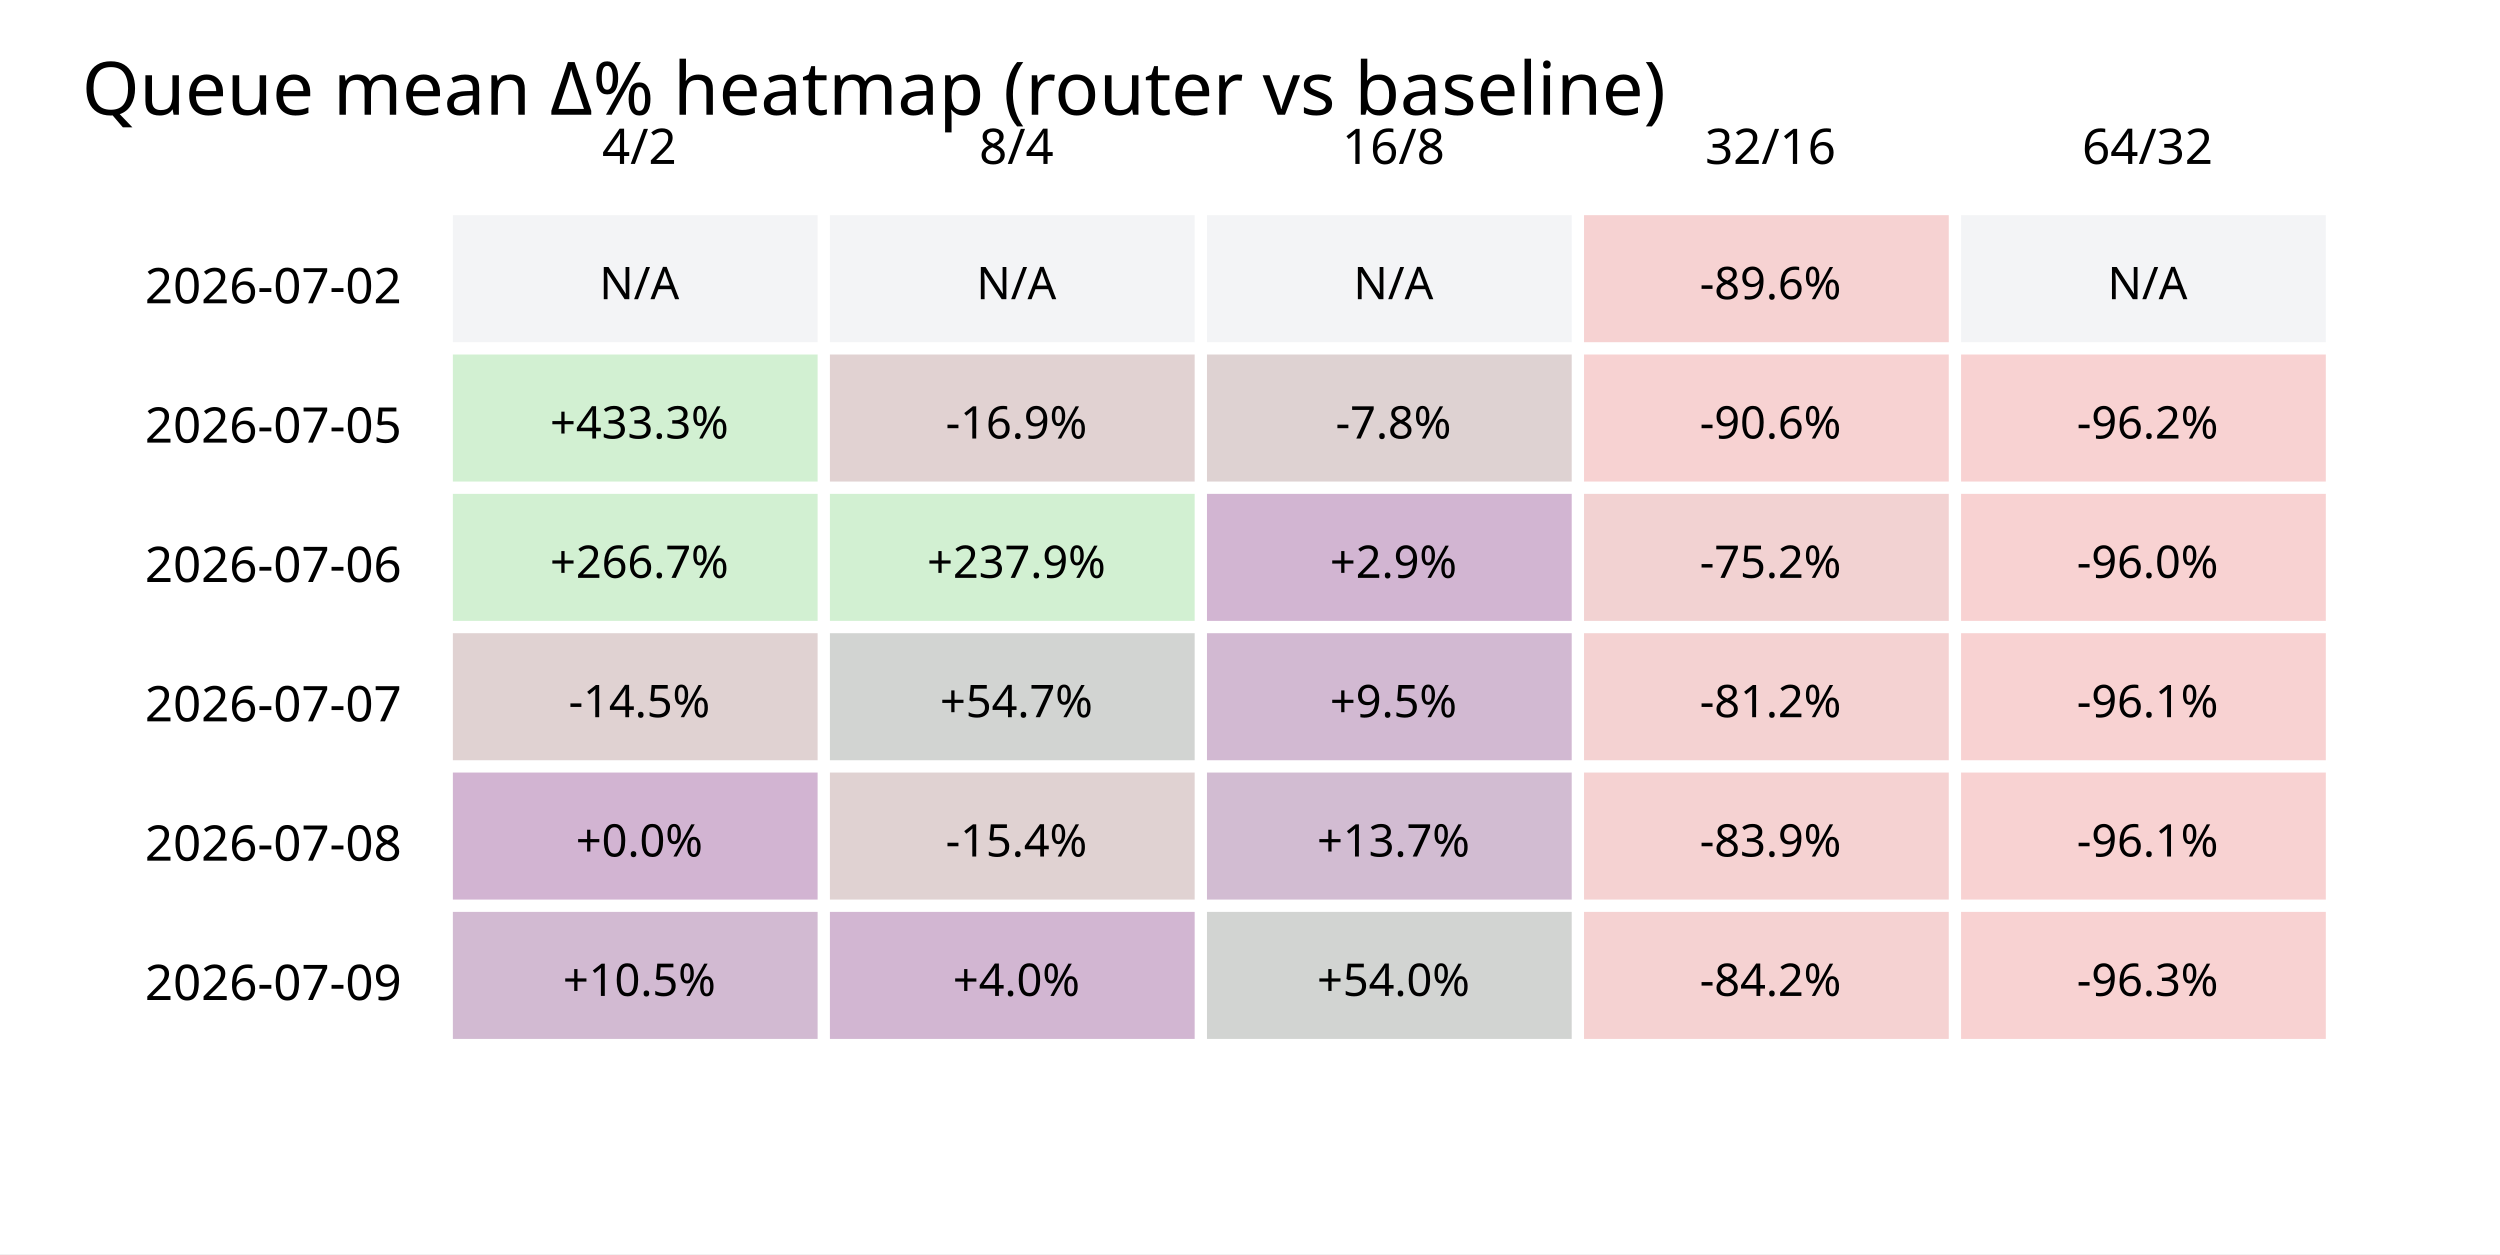
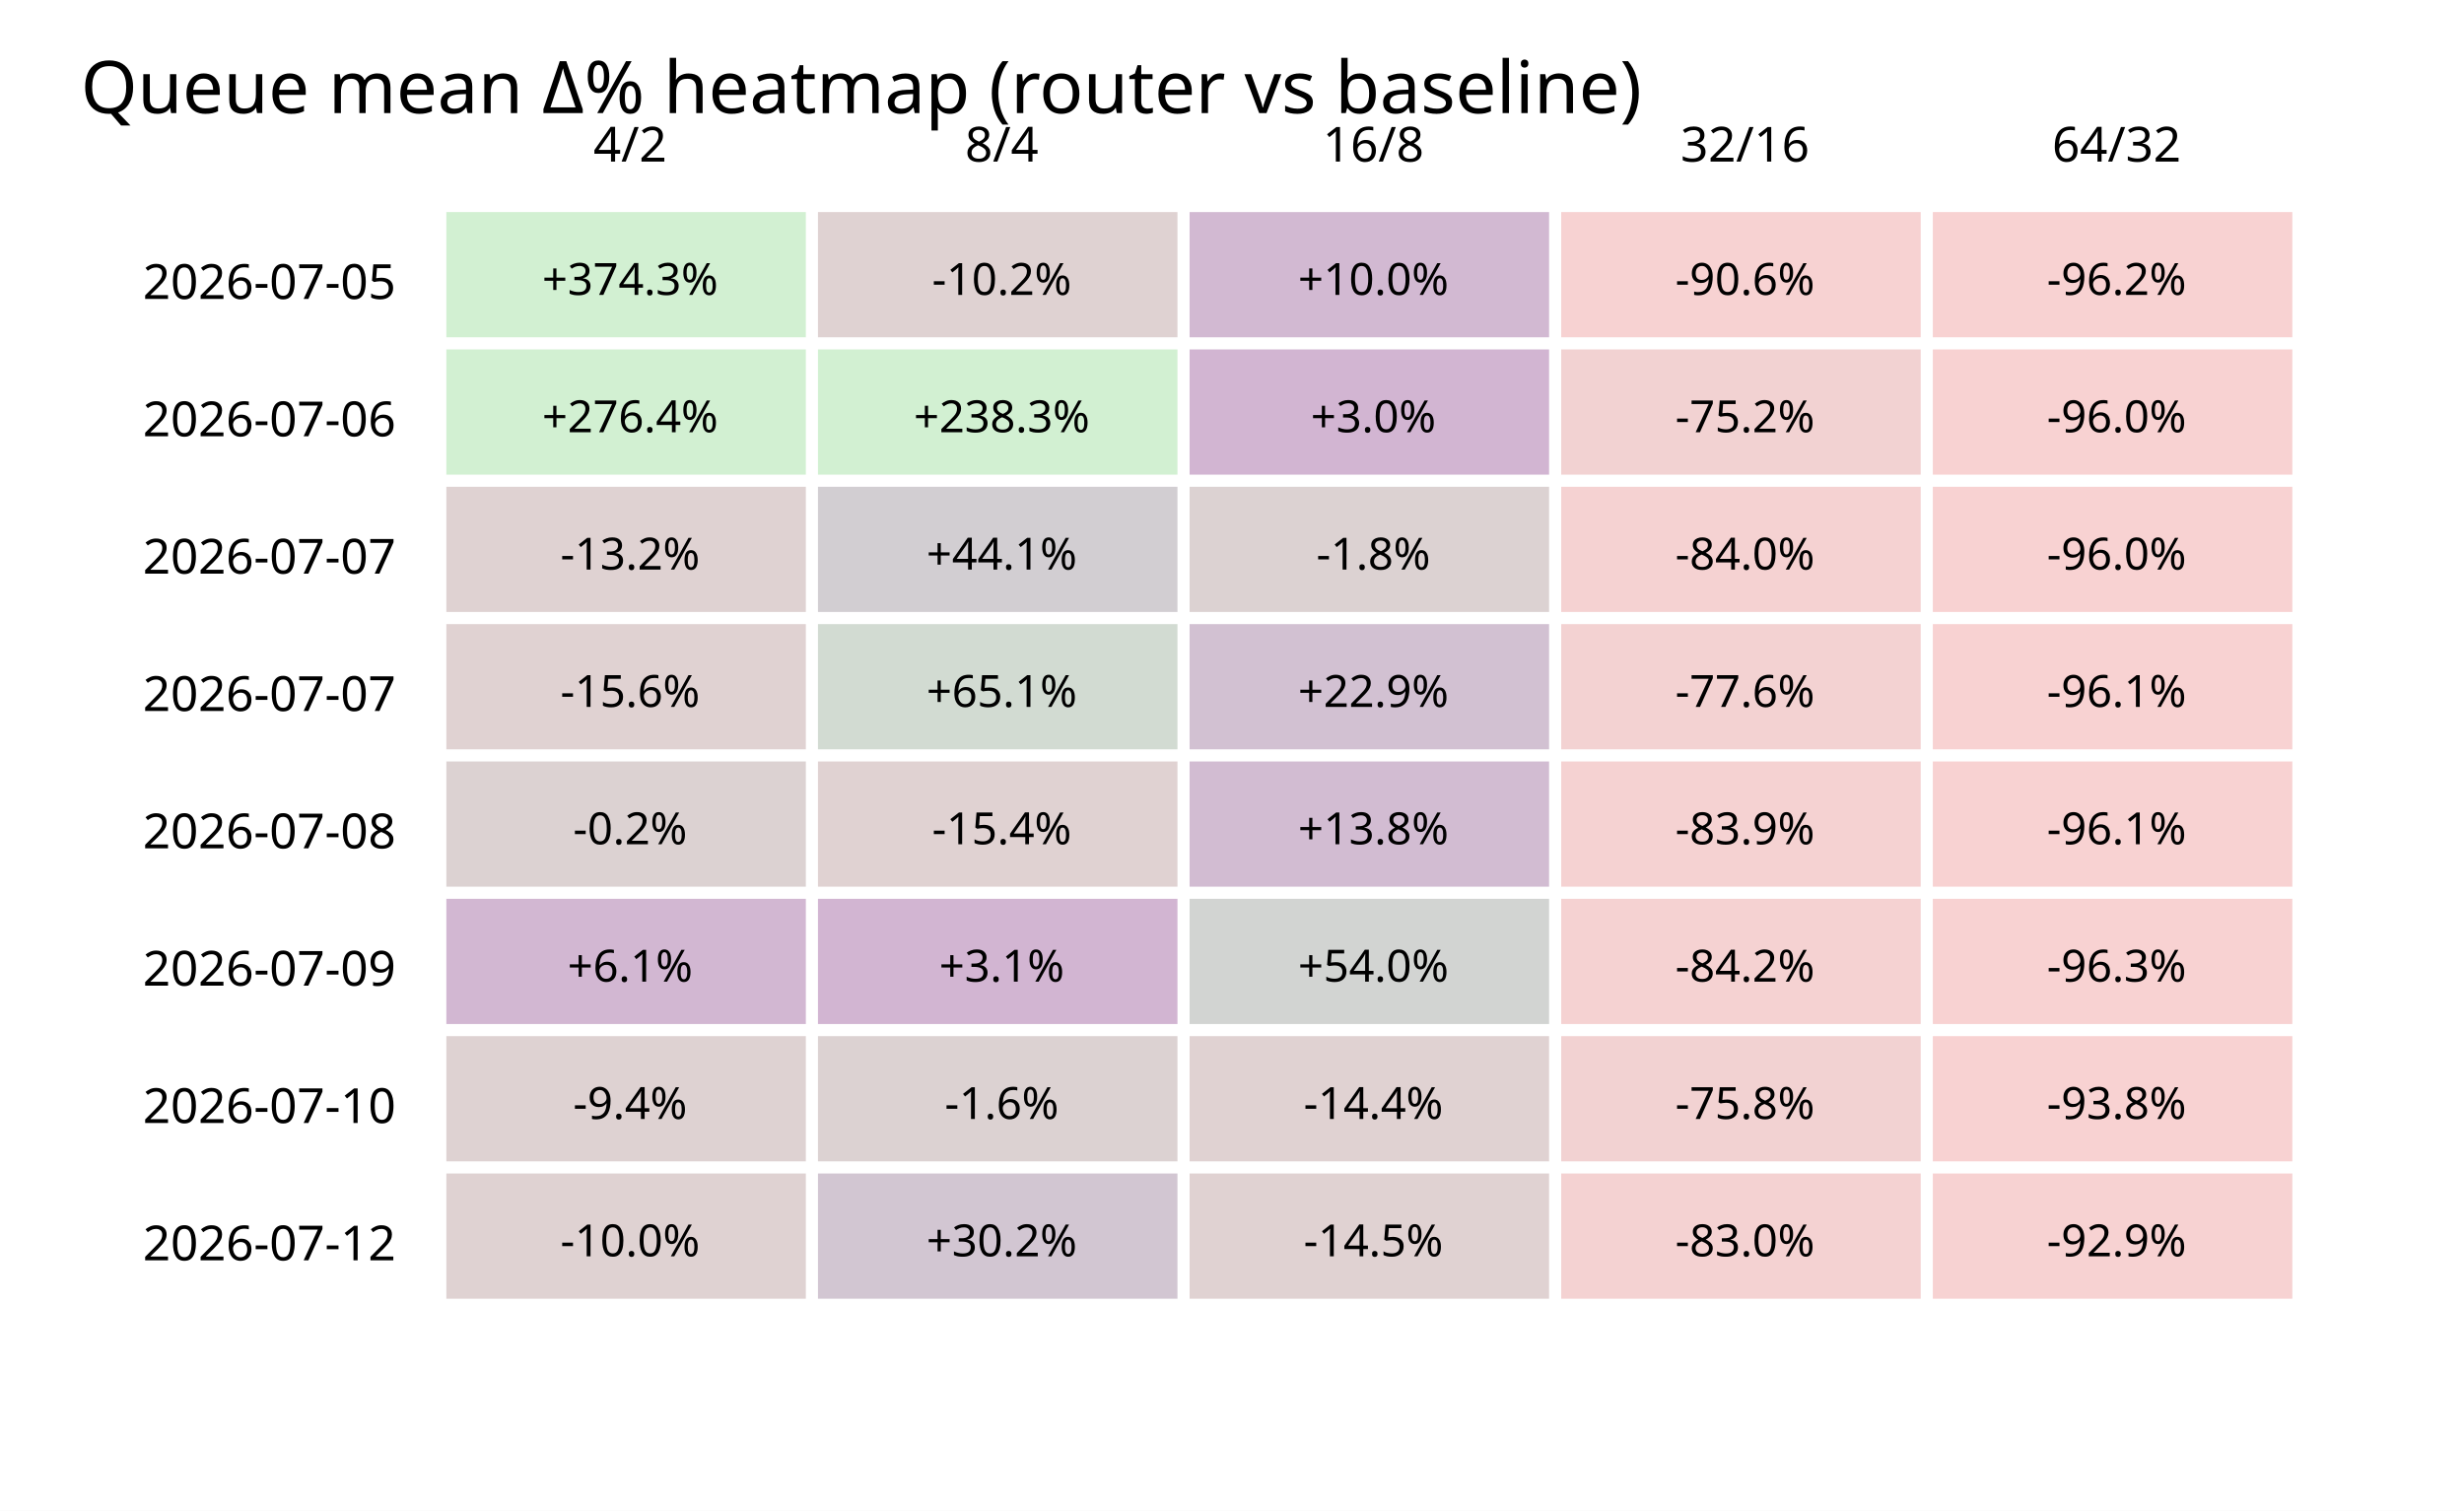
- <svg xmlns="http://www.w3.org/2000/svg" width="610" height="306" viewBox="0 0 610 306">
+ <svg xmlns="http://www.w3.org/2000/svg" width="610" height="374" viewBox="0 0 610 374">
  <rect width="100%" height="100%" fill="white" />
  <text x="20" y="28" font-size="18" font-family="sans-serif">Queue mean Δ% heatmap (router vs baseline)</text>
  <text x="156.0" y="40" text-anchor="middle" font-size="12" font-family="sans-serif">4/2</text>
  <text x="248.0" y="40" text-anchor="middle" font-size="12" font-family="sans-serif">8/4</text>
  <text x="340.0" y="40" text-anchor="middle" font-size="12" font-family="sans-serif">16/8</text>
  <text x="432.0" y="40" text-anchor="middle" font-size="12" font-family="sans-serif">32/16</text>
  <text x="524.0" y="40" text-anchor="middle" font-size="12" font-family="sans-serif">64/32</text>
-   <text x="98" y="74" text-anchor="end" font-size="12" font-family="sans-serif">2026-07-02</text>
-   <rect x="110" y="52" width="90" height="32" fill="#f3f4f6" stroke="white" />
-   <text x="156.0" y="73" text-anchor="middle" font-size="11" font-family="sans-serif">N/A</text>
-   <rect x="202" y="52" width="90" height="32" fill="#f3f4f6" stroke="white" />
-   <text x="248.0" y="73" text-anchor="middle" font-size="11" font-family="sans-serif">N/A</text>
-   <rect x="294" y="52" width="90" height="32" fill="#f3f4f6" stroke="white" />
-   <text x="340.0" y="73" text-anchor="middle" font-size="11" font-family="sans-serif">N/A</text>
-   <rect x="386" y="52" width="90" height="32" fill="rgb(246,210,210)" stroke="white" />
-   <text x="432.0" y="73" text-anchor="middle" font-size="11" font-family="sans-serif">-89.6%</text>
-   <rect x="478" y="52" width="90" height="32" fill="#f3f4f6" stroke="white" />
-   <text x="524.0" y="73" text-anchor="middle" font-size="11" font-family="sans-serif">N/A</text>
-   <text x="98" y="108" text-anchor="end" font-size="12" font-family="sans-serif">2026-07-05</text>
+   <text x="98" y="74" text-anchor="end" font-size="12" font-family="sans-serif">2026-07-05</text>
+   <rect x="110" y="52" width="90" height="32" fill="rgb(210,240,210)" stroke="white" />
+   <text x="156.0" y="73" text-anchor="middle" font-size="11" font-family="sans-serif">+374.3%</text>
+   <rect x="202" y="52" width="90" height="32" fill="rgb(223,210,210)" stroke="white" />
+   <text x="248.0" y="73" text-anchor="middle" font-size="11" font-family="sans-serif">-10.2%</text>
+   <rect x="294" y="52" width="90" height="32" fill="rgb(210,185,210)" stroke="white" />
+   <text x="340.0" y="73" text-anchor="middle" font-size="11" font-family="sans-serif">+10.0%</text>
+   <rect x="386" y="52" width="90" height="32" fill="rgb(247,210,210)" stroke="white" />
+   <text x="432.0" y="73" text-anchor="middle" font-size="11" font-family="sans-serif">-90.6%</text>
+   <rect x="478" y="52" width="90" height="32" fill="rgb(248,210,210)" stroke="white" />
+   <text x="524.0" y="73" text-anchor="middle" font-size="11" font-family="sans-serif">-96.2%</text>
+   <text x="98" y="108" text-anchor="end" font-size="12" font-family="sans-serif">2026-07-06</text>
  <rect x="110" y="86" width="90" height="32" fill="rgb(210,240,210)" stroke="white" />
-   <text x="156.0" y="107" text-anchor="middle" font-size="11" font-family="sans-serif">+433.3%</text>
-   <rect x="202" y="86" width="90" height="32" fill="rgb(225,210,210)" stroke="white" />
-   <text x="248.0" y="107" text-anchor="middle" font-size="11" font-family="sans-serif">-16.9%</text>
-   <rect x="294" y="86" width="90" height="32" fill="rgb(222,210,210)" stroke="white" />
-   <text x="340.0" y="107" text-anchor="middle" font-size="11" font-family="sans-serif">-7.8%</text>
-   <rect x="386" y="86" width="90" height="32" fill="rgb(247,210,210)" stroke="white" />
-   <text x="432.0" y="107" text-anchor="middle" font-size="11" font-family="sans-serif">-90.6%</text>
+   <text x="156.0" y="107" text-anchor="middle" font-size="11" font-family="sans-serif">+276.4%</text>
+   <rect x="202" y="86" width="90" height="32" fill="rgb(210,240,210)" stroke="white" />
+   <text x="248.0" y="107" text-anchor="middle" font-size="11" font-family="sans-serif">+238.3%</text>
+   <rect x="294" y="86" width="90" height="32" fill="rgb(210,181,210)" stroke="white" />
+   <text x="340.0" y="107" text-anchor="middle" font-size="11" font-family="sans-serif">+3.0%</text>
+   <rect x="386" y="86" width="90" height="32" fill="rgb(242,210,210)" stroke="white" />
+   <text x="432.0" y="107" text-anchor="middle" font-size="11" font-family="sans-serif">-75.2%</text>
  <rect x="478" y="86" width="90" height="32" fill="rgb(248,210,210)" stroke="white" />
-   <text x="524.0" y="107" text-anchor="middle" font-size="11" font-family="sans-serif">-96.2%</text>
-   <text x="98" y="142" text-anchor="end" font-size="12" font-family="sans-serif">2026-07-06</text>
-   <rect x="110" y="120" width="90" height="32" fill="rgb(210,240,210)" stroke="white" />
-   <text x="156.0" y="141" text-anchor="middle" font-size="11" font-family="sans-serif">+266.7%</text>
-   <rect x="202" y="120" width="90" height="32" fill="rgb(210,240,210)" stroke="white" />
-   <text x="248.0" y="141" text-anchor="middle" font-size="11" font-family="sans-serif">+237.9%</text>
-   <rect x="294" y="120" width="90" height="32" fill="rgb(210,181,210)" stroke="white" />
-   <text x="340.0" y="141" text-anchor="middle" font-size="11" font-family="sans-serif">+2.9%</text>
-   <rect x="386" y="120" width="90" height="32" fill="rgb(242,210,210)" stroke="white" />
-   <text x="432.0" y="141" text-anchor="middle" font-size="11" font-family="sans-serif">-75.2%</text>
+   <text x="524.0" y="107" text-anchor="middle" font-size="11" font-family="sans-serif">-96.0%</text>
+   <text x="98" y="142" text-anchor="end" font-size="12" font-family="sans-serif">2026-07-07</text>
+   <rect x="110" y="120" width="90" height="32" fill="rgb(223,210,210)" stroke="white" />
+   <text x="156.0" y="141" text-anchor="middle" font-size="11" font-family="sans-serif">-13.2%</text>
+   <rect x="202" y="120" width="90" height="32" fill="rgb(210,206,210)" stroke="white" />
+   <text x="248.0" y="141" text-anchor="middle" font-size="11" font-family="sans-serif">+44.1%</text>
+   <rect x="294" y="120" width="90" height="32" fill="rgb(220,210,210)" stroke="white" />
+   <text x="340.0" y="141" text-anchor="middle" font-size="11" font-family="sans-serif">-1.8%</text>
+   <rect x="386" y="120" width="90" height="32" fill="rgb(245,210,210)" stroke="white" />
+   <text x="432.0" y="141" text-anchor="middle" font-size="11" font-family="sans-serif">-84.0%</text>
  <rect x="478" y="120" width="90" height="32" fill="rgb(248,210,210)" stroke="white" />
  <text x="524.0" y="141" text-anchor="middle" font-size="11" font-family="sans-serif">-96.0%</text>
  <text x="98" y="176" text-anchor="end" font-size="12" font-family="sans-serif">2026-07-07</text>
  <rect x="110" y="154" width="90" height="32" fill="rgb(224,210,210)" stroke="white" />
-   <text x="156.0" y="175" text-anchor="middle" font-size="11" font-family="sans-serif">-14.5%</text>
-   <rect x="202" y="154" width="90" height="32" fill="rgb(210,212,210)" stroke="white" />
-   <text x="248.0" y="175" text-anchor="middle" font-size="11" font-family="sans-serif">+54.7%</text>
-   <rect x="294" y="154" width="90" height="32" fill="rgb(210,185,210)" stroke="white" />
-   <text x="340.0" y="175" text-anchor="middle" font-size="11" font-family="sans-serif">+9.5%</text>
-   <rect x="386" y="154" width="90" height="32" fill="rgb(244,210,210)" stroke="white" />
-   <text x="432.0" y="175" text-anchor="middle" font-size="11" font-family="sans-serif">-81.2%</text>
+   <text x="156.0" y="175" text-anchor="middle" font-size="11" font-family="sans-serif">-15.6%</text>
+   <rect x="202" y="154" width="90" height="32" fill="rgb(210,219,210)" stroke="white" />
+   <text x="248.0" y="175" text-anchor="middle" font-size="11" font-family="sans-serif">+65.1%</text>
+   <rect x="294" y="154" width="90" height="32" fill="rgb(210,193,210)" stroke="white" />
+   <text x="340.0" y="175" text-anchor="middle" font-size="11" font-family="sans-serif">+22.9%</text>
+   <rect x="386" y="154" width="90" height="32" fill="rgb(243,210,210)" stroke="white" />
+   <text x="432.0" y="175" text-anchor="middle" font-size="11" font-family="sans-serif">-77.6%</text>
  <rect x="478" y="154" width="90" height="32" fill="rgb(248,210,210)" stroke="white" />
  <text x="524.0" y="175" text-anchor="middle" font-size="11" font-family="sans-serif">-96.1%</text>
  <text x="98" y="210" text-anchor="end" font-size="12" font-family="sans-serif">2026-07-08</text>
-   <rect x="110" y="188" width="90" height="32" fill="rgb(210,180,210)" stroke="white" />
-   <text x="156.0" y="209" text-anchor="middle" font-size="11" font-family="sans-serif">+0.0%</text>
+   <rect x="110" y="188" width="90" height="32" fill="rgb(220,210,210)" stroke="white" />
+   <text x="156.0" y="209" text-anchor="middle" font-size="11" font-family="sans-serif">-0.2%</text>
  <rect x="202" y="188" width="90" height="32" fill="rgb(224,210,210)" stroke="white" />
  <text x="248.0" y="209" text-anchor="middle" font-size="11" font-family="sans-serif">-15.4%</text>
  <rect x="294" y="188" width="90" height="32" fill="rgb(210,188,210)" stroke="white" />
-   <text x="340.0" y="209" text-anchor="middle" font-size="11" font-family="sans-serif">+13.7%</text>
+   <text x="340.0" y="209" text-anchor="middle" font-size="11" font-family="sans-serif">+13.8%</text>
  <rect x="386" y="188" width="90" height="32" fill="rgb(245,210,210)" stroke="white" />
  <text x="432.0" y="209" text-anchor="middle" font-size="11" font-family="sans-serif">-83.9%</text>
  <rect x="478" y="188" width="90" height="32" fill="rgb(248,210,210)" stroke="white" />
  <text x="524.0" y="209" text-anchor="middle" font-size="11" font-family="sans-serif">-96.1%</text>
  <text x="98" y="244" text-anchor="end" font-size="12" font-family="sans-serif">2026-07-09</text>
-   <rect x="110" y="222" width="90" height="32" fill="rgb(210,186,210)" stroke="white" />
-   <text x="156.0" y="243" text-anchor="middle" font-size="11" font-family="sans-serif">+10.5%</text>
-   <rect x="202" y="222" width="90" height="32" fill="rgb(210,182,210)" stroke="white" />
-   <text x="248.0" y="243" text-anchor="middle" font-size="11" font-family="sans-serif">+4.0%</text>
+   <rect x="110" y="222" width="90" height="32" fill="rgb(210,183,210)" stroke="white" />
+   <text x="156.0" y="243" text-anchor="middle" font-size="11" font-family="sans-serif">+6.1%</text>
+   <rect x="202" y="222" width="90" height="32" fill="rgb(210,181,210)" stroke="white" />
+   <text x="248.0" y="243" text-anchor="middle" font-size="11" font-family="sans-serif">+3.1%</text>
  <rect x="294" y="222" width="90" height="32" fill="rgb(210,212,210)" stroke="white" />
  <text x="340.0" y="243" text-anchor="middle" font-size="11" font-family="sans-serif">+54.0%</text>
  <rect x="386" y="222" width="90" height="32" fill="rgb(245,210,210)" stroke="white" />
  <text x="432.0" y="243" text-anchor="middle" font-size="11" font-family="sans-serif">-84.2%</text>
  <rect x="478" y="222" width="90" height="32" fill="rgb(248,210,210)" stroke="white" />
  <text x="524.0" y="243" text-anchor="middle" font-size="11" font-family="sans-serif">-96.3%</text>
+   <text x="98" y="278" text-anchor="end" font-size="12" font-family="sans-serif">2026-07-10</text>
+   <rect x="110" y="256" width="90" height="32" fill="rgb(222,210,210)" stroke="white" />
+   <text x="156.0" y="277" text-anchor="middle" font-size="11" font-family="sans-serif">-9.4%</text>
+   <rect x="202" y="256" width="90" height="32" fill="rgb(220,210,210)" stroke="white" />
+   <text x="248.0" y="277" text-anchor="middle" font-size="11" font-family="sans-serif">-1.6%</text>
+   <rect x="294" y="256" width="90" height="32" fill="rgb(224,210,210)" stroke="white" />
+   <text x="340.0" y="277" text-anchor="middle" font-size="11" font-family="sans-serif">-14.4%</text>
+   <rect x="386" y="256" width="90" height="32" fill="rgb(242,210,210)" stroke="white" />
+   <text x="432.0" y="277" text-anchor="middle" font-size="11" font-family="sans-serif">-75.8%</text>
+   <rect x="478" y="256" width="90" height="32" fill="rgb(248,210,210)" stroke="white" />
+   <text x="524.0" y="277" text-anchor="middle" font-size="11" font-family="sans-serif">-93.8%</text>
+   <text x="98" y="312" text-anchor="end" font-size="12" font-family="sans-serif">2026-07-12</text>
+   <rect x="110" y="290" width="90" height="32" fill="rgb(223,210,210)" stroke="white" />
+   <text x="156.0" y="311" text-anchor="middle" font-size="11" font-family="sans-serif">-10.0%</text>
+   <rect x="202" y="290" width="90" height="32" fill="rgb(210,198,210)" stroke="white" />
+   <text x="248.0" y="311" text-anchor="middle" font-size="11" font-family="sans-serif">+30.2%</text>
+   <rect x="294" y="290" width="90" height="32" fill="rgb(224,210,210)" stroke="white" />
+   <text x="340.0" y="311" text-anchor="middle" font-size="11" font-family="sans-serif">-14.5%</text>
+   <rect x="386" y="290" width="90" height="32" fill="rgb(244,210,210)" stroke="white" />
+   <text x="432.0" y="311" text-anchor="middle" font-size="11" font-family="sans-serif">-83.0%</text>
+   <rect x="478" y="290" width="90" height="32" fill="rgb(247,210,210)" stroke="white" />
+   <text x="524.0" y="311" text-anchor="middle" font-size="11" font-family="sans-serif">-92.9%</text>
</svg>
